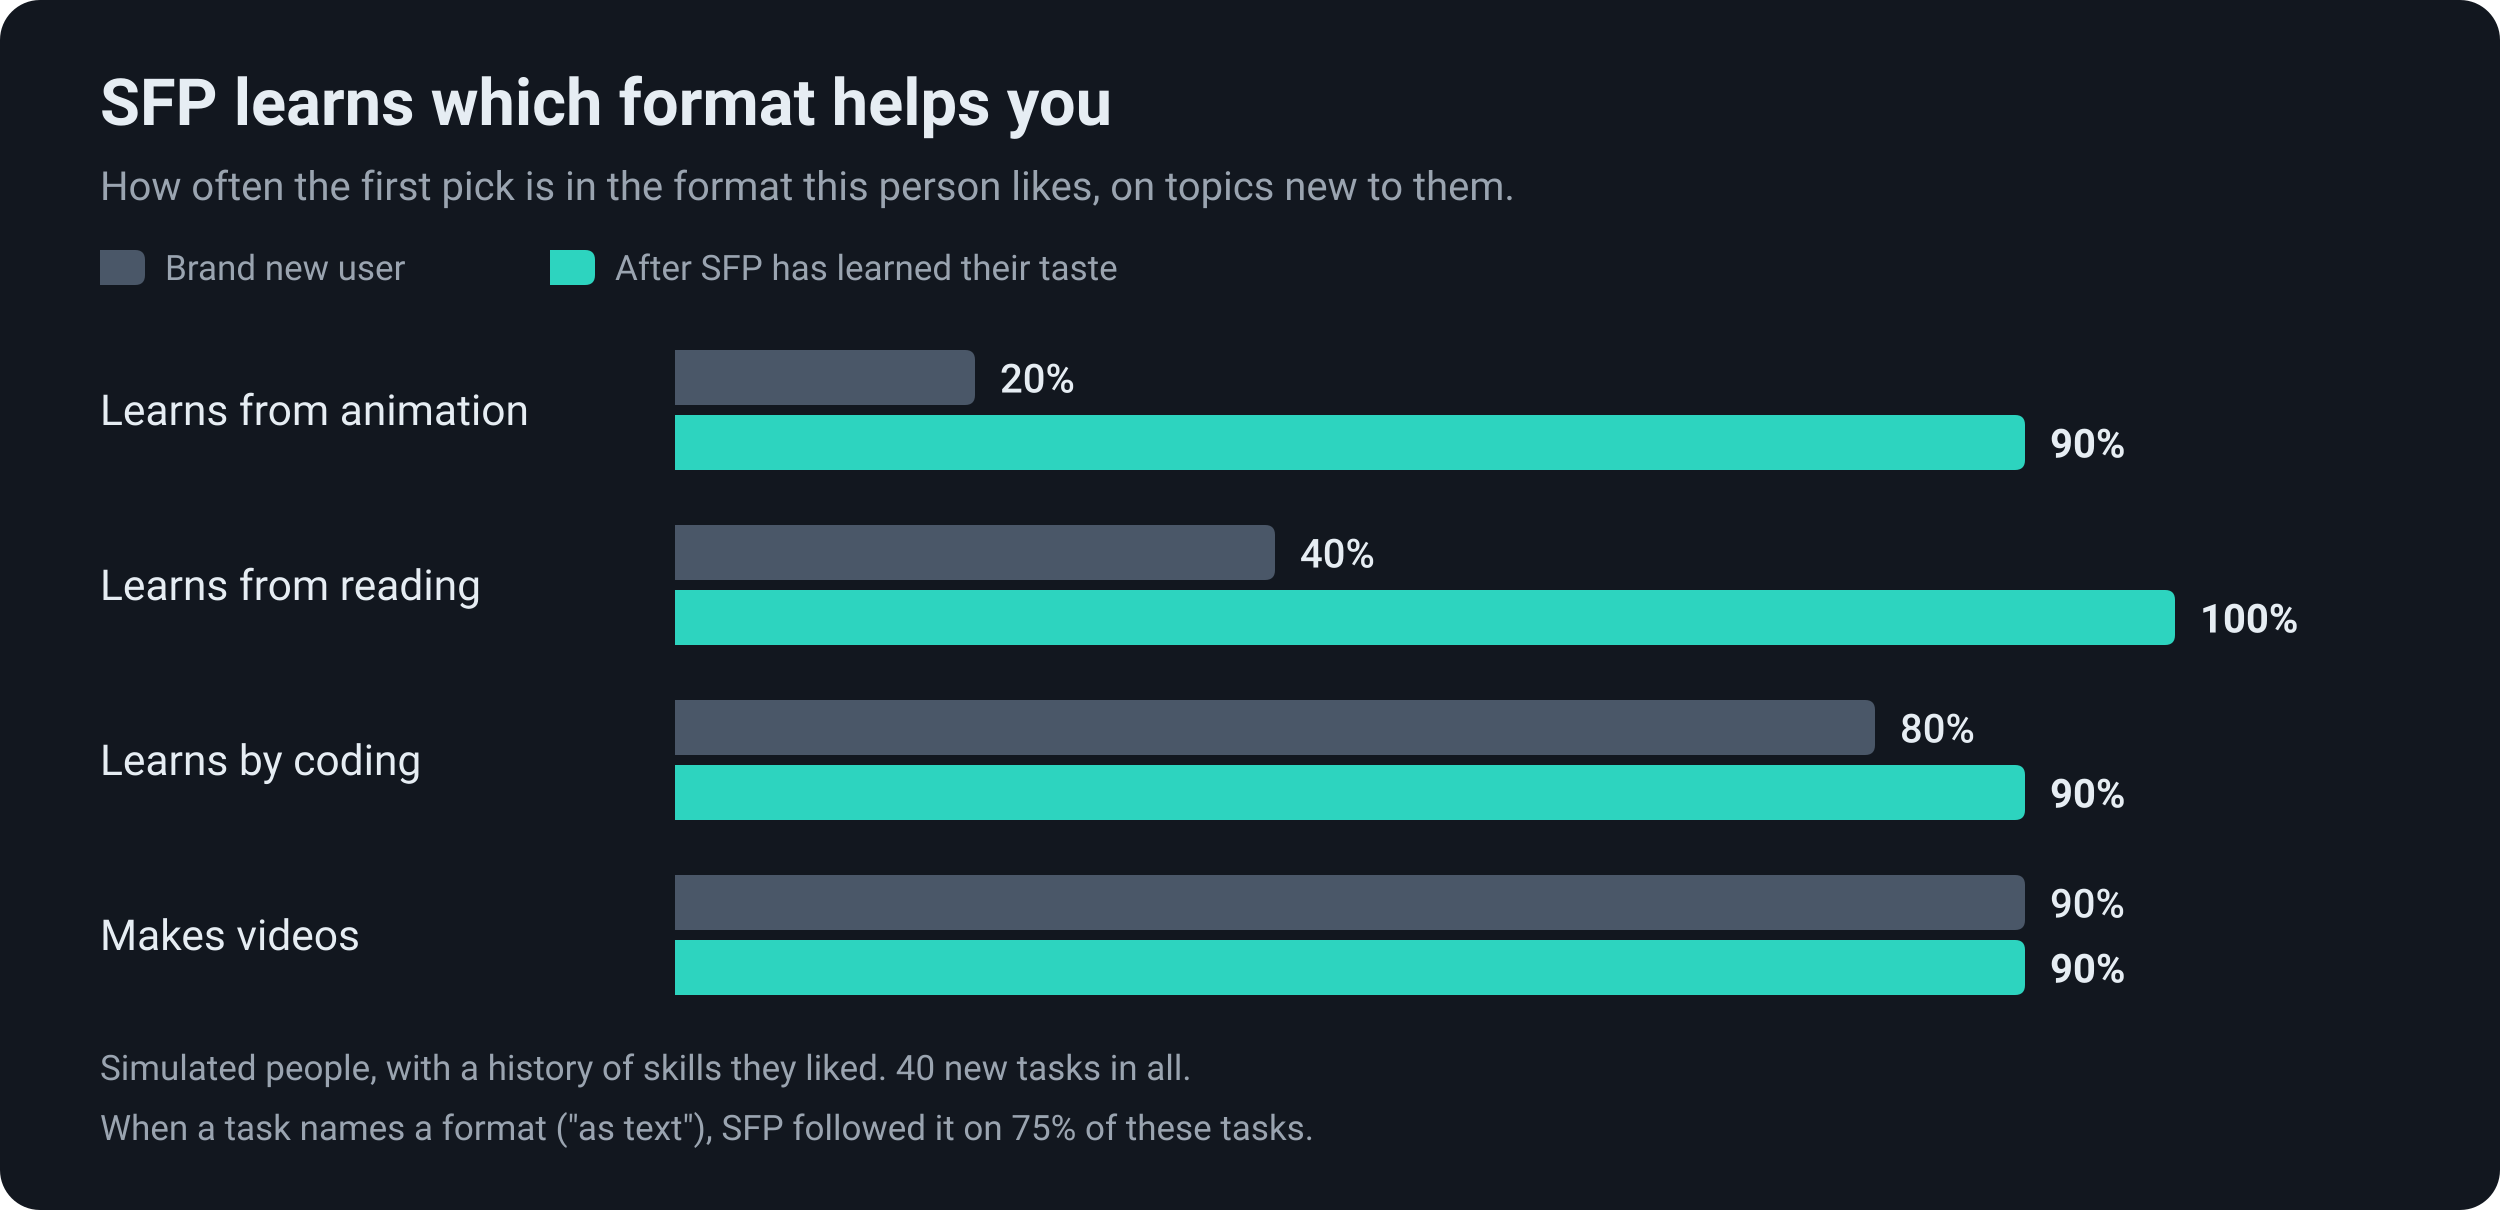
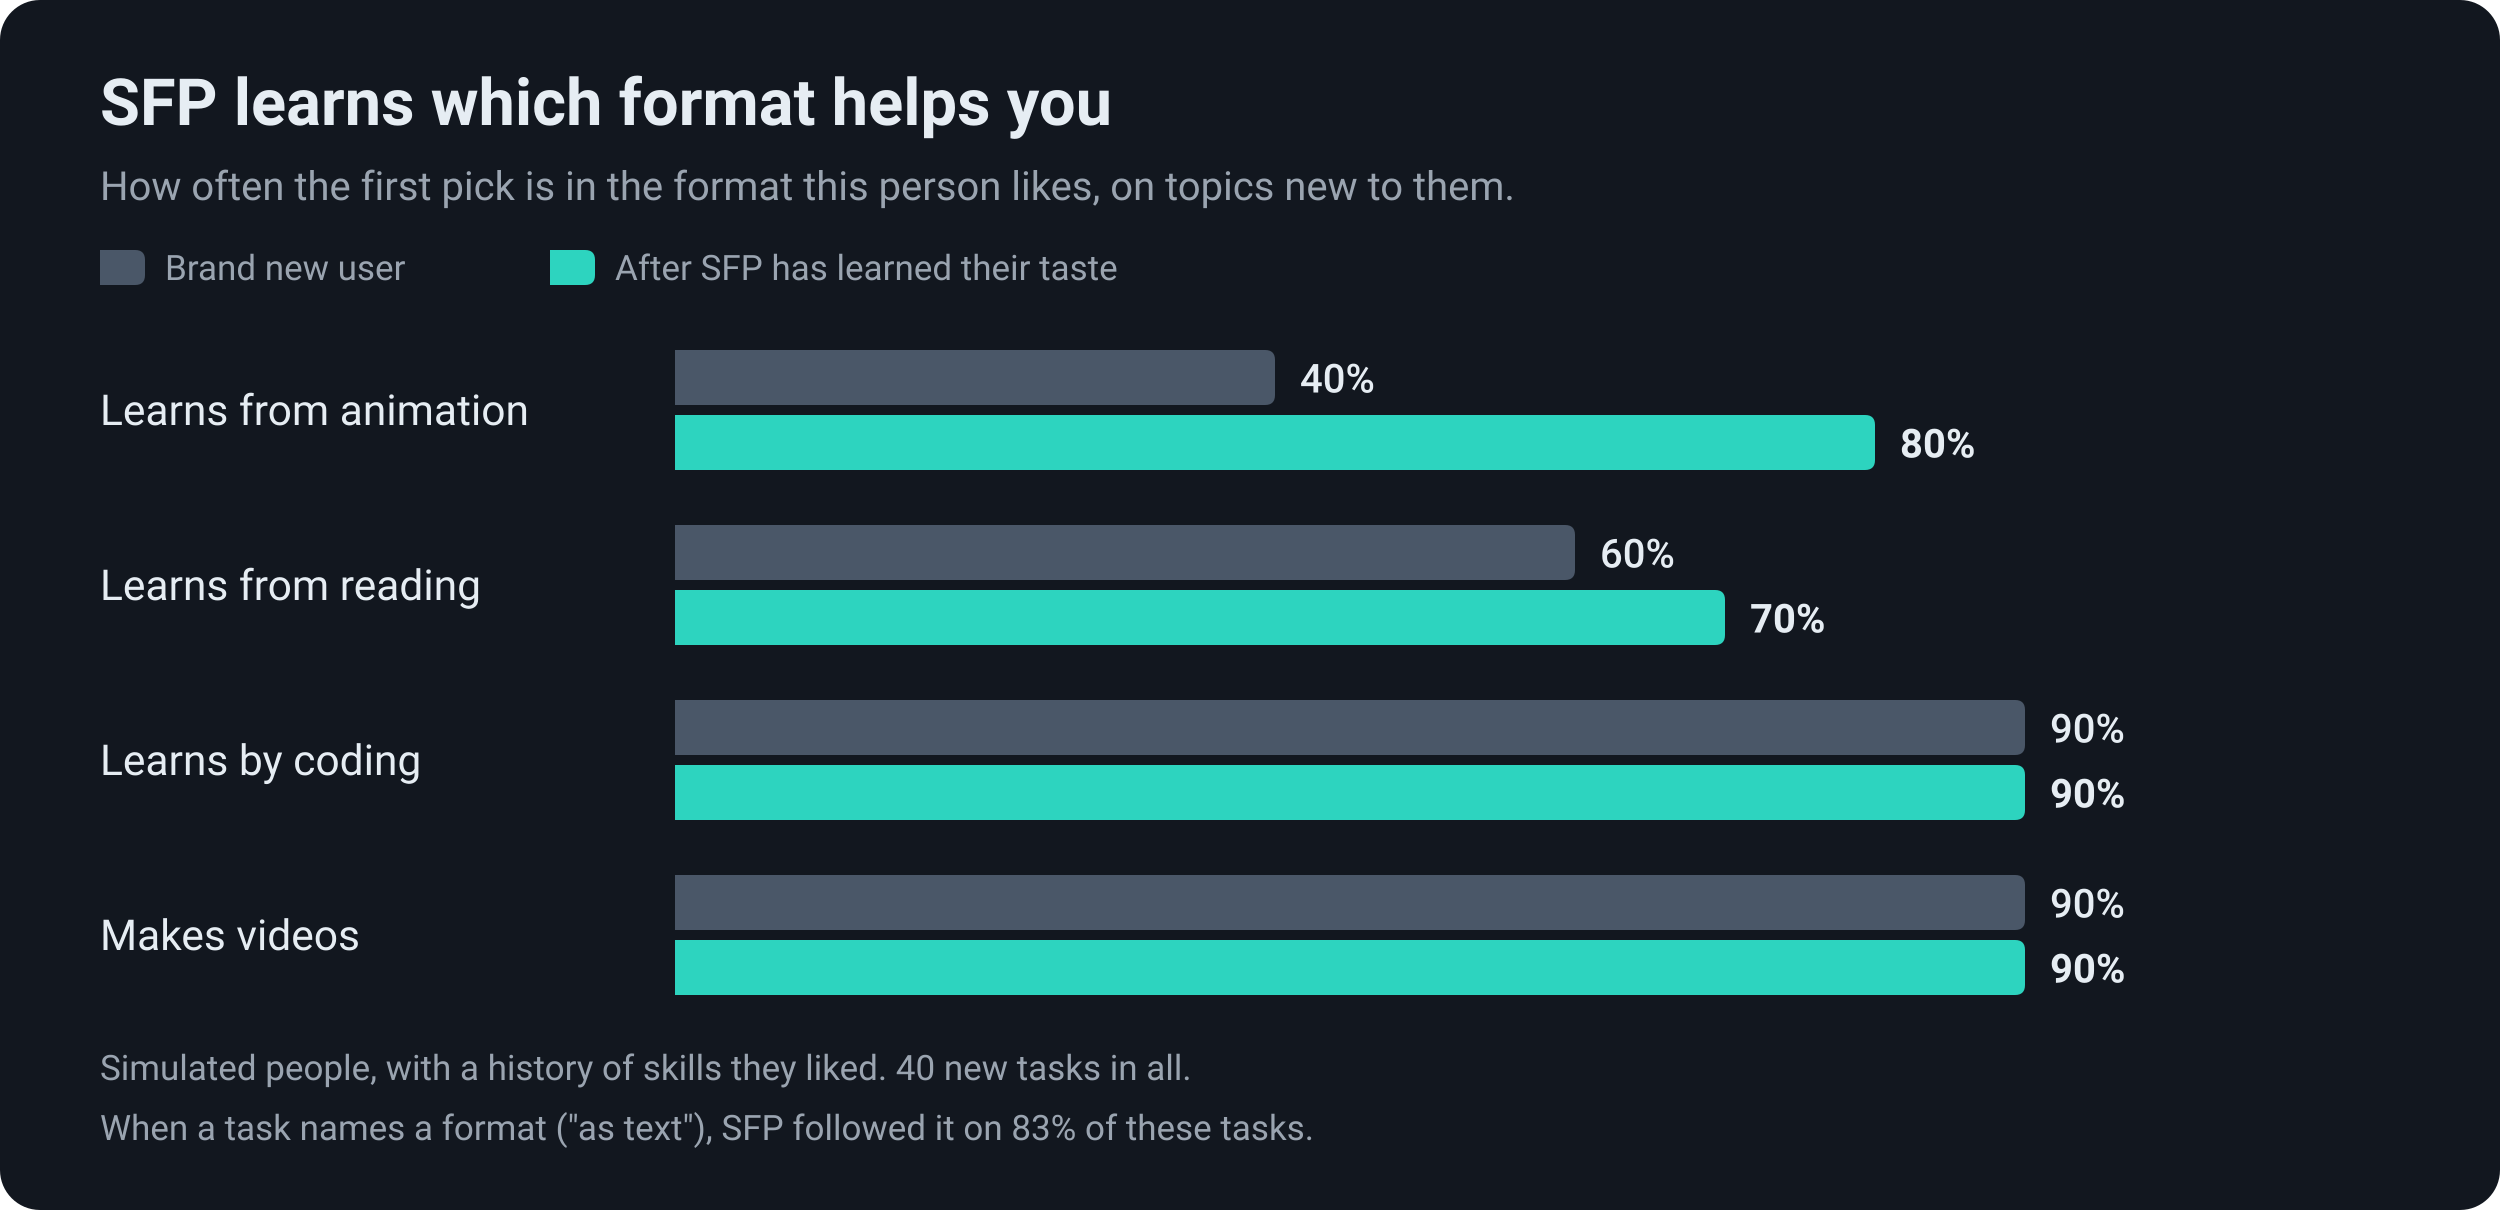
<svg xmlns="http://www.w3.org/2000/svg" width="1000" height="484" viewBox="0 0 1000 484" role="img" aria-labelledby="t d">
  <rect width="1000" height="484" rx="16" fill="#12171f" />
  <text x="40" y="50" font-family="ui-sans-serif, system-ui, -apple-system, 'Segoe UI', Roboto, 'Helvetica Neue', Arial, sans-serif" font-size="26" font-weight="700" fill="#e6edf3" text-anchor="start">SFP learns which format helps you</text>
  <text x="40" y="80" font-family="ui-sans-serif, system-ui, -apple-system, 'Segoe UI', Roboto, 'Helvetica Neue', Arial, sans-serif" font-size="16" font-weight="400" fill="#9aa4b0" text-anchor="start">How often the first pick is in the format this person likes, on topics new to them.</text>
  <path d="M40.0 100.0 H54.0 Q58.0 100.0 58.0 104.0 V110.0 Q58.0 114.0 54.0 114.0 H40.0 Z" fill="#4a5768" />
  <text x="66" y="112" font-family="ui-sans-serif, system-ui, -apple-system, 'Segoe UI', Roboto, 'Helvetica Neue', Arial, sans-serif" font-size="14" font-weight="400" fill="#9aa4b0" text-anchor="start">Brand new user</text>
  <path d="M220.0 100.0 H234.0 Q238.0 100.0 238.0 104.0 V110.0 Q238.0 114.0 234.0 114.0 H220.0 Z" fill="#2dd4bf" />
  <text x="246" y="112" font-family="ui-sans-serif, system-ui, -apple-system, 'Segoe UI', Roboto, 'Helvetica Neue', Arial, sans-serif" font-size="14" font-weight="400" fill="#9aa4b0" text-anchor="start">After SFP has learned their taste</text>
  <text x="40" y="170" font-family="ui-sans-serif, system-ui, -apple-system, 'Segoe UI', Roboto, 'Helvetica Neue', Arial, sans-serif" font-size="17" font-weight="400" fill="#e6edf3" text-anchor="start">Learns from animation</text>
-   <path d="M270.0 140.0 H386.0 Q390.0 140.0 390.0 144.0 V158.0 Q390.0 162.0 386.0 162.0 H270.0 Z" fill="#4a5768" />
-   <text x="400.0" y="157" font-family="ui-sans-serif, system-ui, -apple-system, 'Segoe UI', Roboto, 'Helvetica Neue', Arial, sans-serif" font-size="16" font-weight="500" fill="#e6edf3" text-anchor="start">20%</text>
-   <path d="M270.0 166.0 H806.0 Q810.0 166.0 810.0 170.0 V184.0 Q810.0 188.0 806.0 188.0 H270.0 Z" fill="#2dd4bf" />
-   <text x="820.0" y="183" font-family="ui-sans-serif, system-ui, -apple-system, 'Segoe UI', Roboto, 'Helvetica Neue', Arial, sans-serif" font-size="16" font-weight="700" fill="#e6edf3" text-anchor="start">90%</text>
+   <path d="M270.0 140.0 H506.0 Q510.0 140.0 510.0 144.0 V158.0 Q510.0 162.0 506.0 162.0 H270.0 Z" fill="#4a5768" />
+   <text x="520.0" y="157" font-family="ui-sans-serif, system-ui, -apple-system, 'Segoe UI', Roboto, 'Helvetica Neue', Arial, sans-serif" font-size="16" font-weight="500" fill="#e6edf3" text-anchor="start">40%</text>
+   <path d="M270.0 166.0 H746.0 Q750.0 166.0 750.0 170.0 V184.0 Q750.0 188.0 746.0 188.0 H270.0 Z" fill="#2dd4bf" />
+   <text x="760.0" y="183" font-family="ui-sans-serif, system-ui, -apple-system, 'Segoe UI', Roboto, 'Helvetica Neue', Arial, sans-serif" font-size="16" font-weight="700" fill="#e6edf3" text-anchor="start">80%</text>
  <text x="40" y="240" font-family="ui-sans-serif, system-ui, -apple-system, 'Segoe UI', Roboto, 'Helvetica Neue', Arial, sans-serif" font-size="17" font-weight="400" fill="#e6edf3" text-anchor="start">Learns from reading</text>
-   <path d="M270.0 210.0 H506.0 Q510.0 210.0 510.0 214.0 V228.0 Q510.0 232.0 506.0 232.0 H270.0 Z" fill="#4a5768" />
-   <text x="520.0" y="227" font-family="ui-sans-serif, system-ui, -apple-system, 'Segoe UI', Roboto, 'Helvetica Neue', Arial, sans-serif" font-size="16" font-weight="500" fill="#e6edf3" text-anchor="start">40%</text>
-   <path d="M270.0 236.0 H866.0 Q870.0 236.0 870.0 240.0 V254.0 Q870.0 258.0 866.0 258.0 H270.0 Z" fill="#2dd4bf" />
-   <text x="880.0" y="253" font-family="ui-sans-serif, system-ui, -apple-system, 'Segoe UI', Roboto, 'Helvetica Neue', Arial, sans-serif" font-size="16" font-weight="700" fill="#e6edf3" text-anchor="start">100%</text>
+   <path d="M270.0 210.0 H626.0 Q630.0 210.0 630.0 214.0 V228.0 Q630.0 232.0 626.0 232.0 H270.0 Z" fill="#4a5768" />
+   <text x="640.0" y="227" font-family="ui-sans-serif, system-ui, -apple-system, 'Segoe UI', Roboto, 'Helvetica Neue', Arial, sans-serif" font-size="16" font-weight="500" fill="#e6edf3" text-anchor="start">60%</text>
+   <path d="M270.0 236.0 H686.0 Q690.0 236.0 690.0 240.0 V254.0 Q690.0 258.0 686.0 258.0 H270.0 Z" fill="#2dd4bf" />
+   <text x="700.0" y="253" font-family="ui-sans-serif, system-ui, -apple-system, 'Segoe UI', Roboto, 'Helvetica Neue', Arial, sans-serif" font-size="16" font-weight="700" fill="#e6edf3" text-anchor="start">70%</text>
  <text x="40" y="310" font-family="ui-sans-serif, system-ui, -apple-system, 'Segoe UI', Roboto, 'Helvetica Neue', Arial, sans-serif" font-size="17" font-weight="400" fill="#e6edf3" text-anchor="start">Learns by coding</text>
-   <path d="M270.0 280.0 H746.0 Q750.0 280.0 750.0 284.0 V298.0 Q750.0 302.0 746.0 302.0 H270.0 Z" fill="#4a5768" />
-   <text x="760.0" y="297" font-family="ui-sans-serif, system-ui, -apple-system, 'Segoe UI', Roboto, 'Helvetica Neue', Arial, sans-serif" font-size="16" font-weight="500" fill="#e6edf3" text-anchor="start">80%</text>
+   <path d="M270.0 280.0 H806.0 Q810.0 280.0 810.0 284.0 V298.0 Q810.0 302.0 806.0 302.0 H270.0 Z" fill="#4a5768" />
+   <text x="820.0" y="297" font-family="ui-sans-serif, system-ui, -apple-system, 'Segoe UI', Roboto, 'Helvetica Neue', Arial, sans-serif" font-size="16" font-weight="500" fill="#e6edf3" text-anchor="start">90%</text>
  <path d="M270.0 306.0 H806.0 Q810.0 306.0 810.0 310.0 V324.0 Q810.0 328.0 806.0 328.0 H270.0 Z" fill="#2dd4bf" />
  <text x="820.0" y="323" font-family="ui-sans-serif, system-ui, -apple-system, 'Segoe UI', Roboto, 'Helvetica Neue', Arial, sans-serif" font-size="16" font-weight="700" fill="#e6edf3" text-anchor="start">90%</text>
  <text x="40" y="380" font-family="ui-sans-serif, system-ui, -apple-system, 'Segoe UI', Roboto, 'Helvetica Neue', Arial, sans-serif" font-size="17" font-weight="400" fill="#e6edf3" text-anchor="start">Makes videos</text>
  <path d="M270.0 350.0 H806.0 Q810.0 350.0 810.0 354.0 V368.0 Q810.0 372.0 806.0 372.0 H270.0 Z" fill="#4a5768" />
  <text x="820.0" y="367" font-family="ui-sans-serif, system-ui, -apple-system, 'Segoe UI', Roboto, 'Helvetica Neue', Arial, sans-serif" font-size="16" font-weight="500" fill="#e6edf3" text-anchor="start">90%</text>
  <path d="M270.0 376.0 H806.0 Q810.0 376.0 810.0 380.0 V394.0 Q810.0 398.0 806.0 398.0 H270.0 Z" fill="#2dd4bf" />
  <text x="820.0" y="393" font-family="ui-sans-serif, system-ui, -apple-system, 'Segoe UI', Roboto, 'Helvetica Neue', Arial, sans-serif" font-size="16" font-weight="700" fill="#e6edf3" text-anchor="start">90%</text>
  <text x="40" y="432" font-family="ui-sans-serif, system-ui, -apple-system, 'Segoe UI', Roboto, 'Helvetica Neue', Arial, sans-serif" font-size="14" font-weight="400" fill="#9aa4b0" text-anchor="start">Simulated people, with a history of skills they liked. 40 new tasks in all.</text>
-   <text x="40" y="456" font-family="ui-sans-serif, system-ui, -apple-system, 'Segoe UI', Roboto, 'Helvetica Neue', Arial, sans-serif" font-size="14" font-weight="400" fill="#9aa4b0" text-anchor="start">When a task names a format ("as text"), SFP followed it on 75% of these tasks.</text>
+   <text x="40" y="456" font-family="ui-sans-serif, system-ui, -apple-system, 'Segoe UI', Roboto, 'Helvetica Neue', Arial, sans-serif" font-size="14" font-weight="400" fill="#9aa4b0" text-anchor="start">When a task names a format ("as text"), SFP followed it on 83% of these tasks.</text>
</svg>
